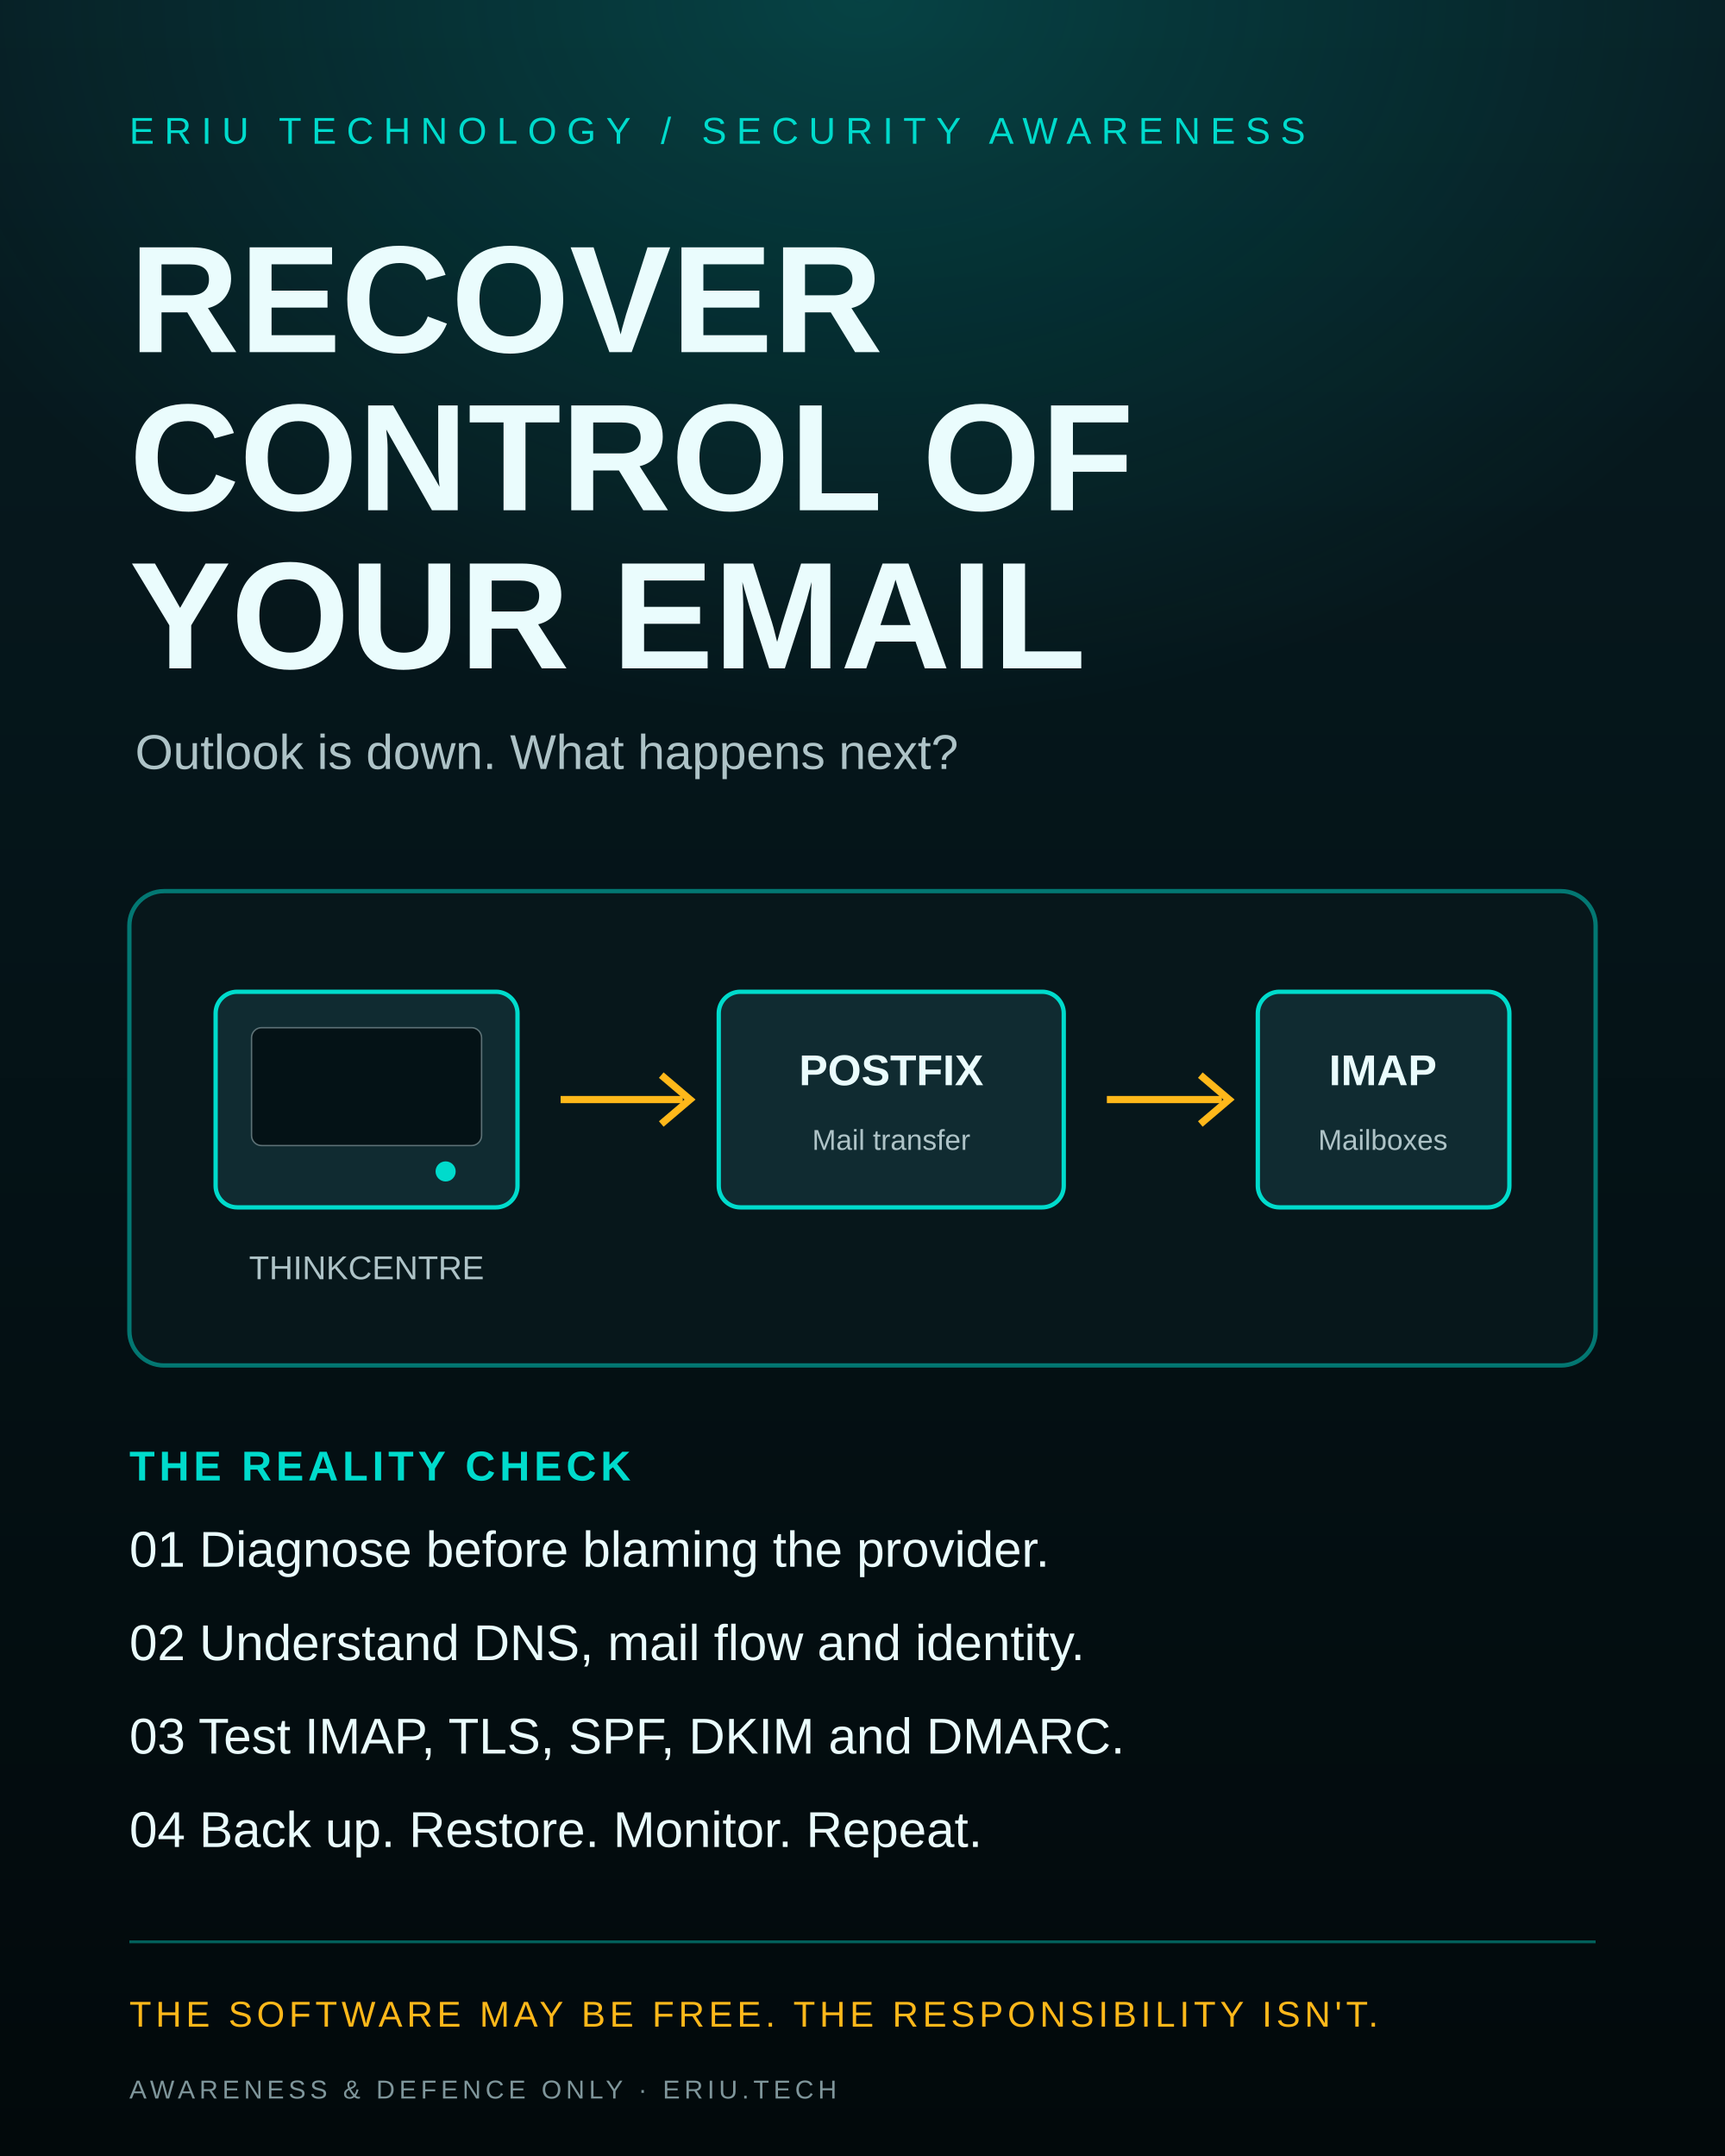
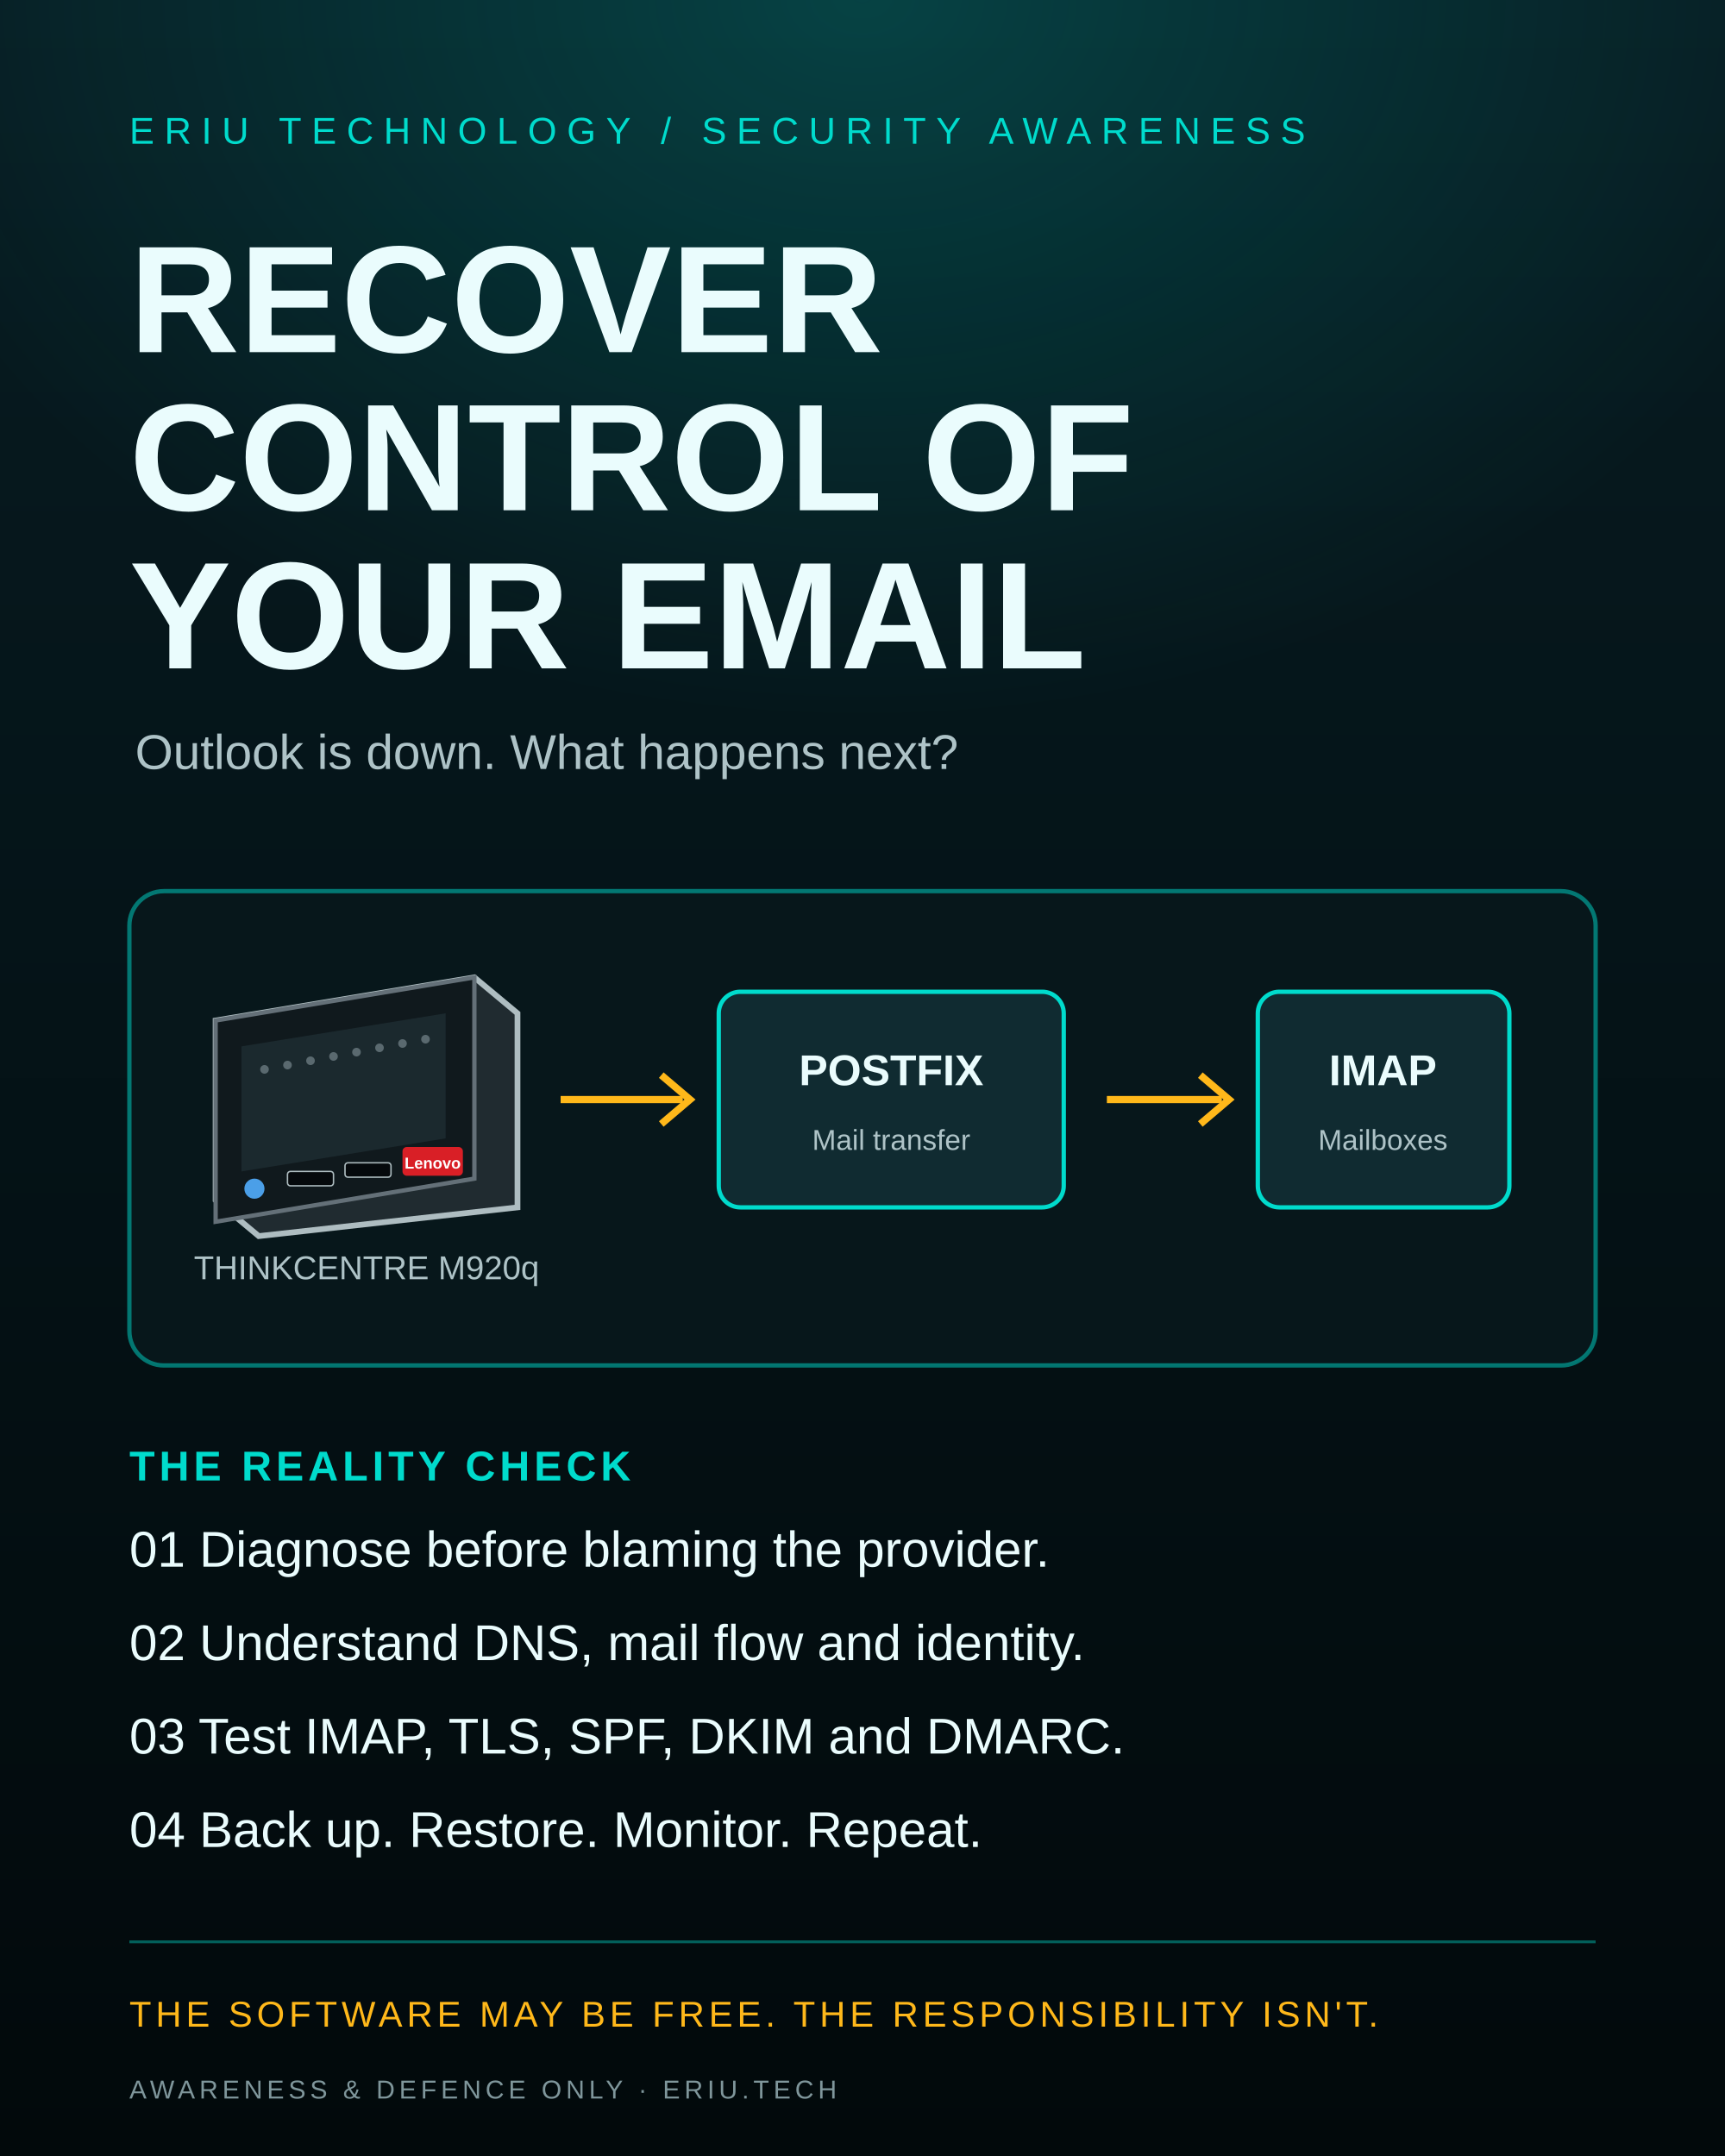
<svg xmlns="http://www.w3.org/2000/svg" viewBox="0 0 1200 1500" role="img" aria-labelledby="t d">
  <defs>
    <linearGradient id="bg" x2="0" y2="1">
      <stop stop-color="#071c22" />
      <stop offset="1" stop-color="#02090b" />
    </linearGradient>
    <radialGradient id="glow">
      <stop stop-color="#00dbcc" stop-opacity=".2" />
      <stop offset="1" stop-color="#00dbcc" stop-opacity="0" />
    </radialGradient>
  </defs>
  <rect width="1200" height="1500" fill="url(#bg)" />
  <ellipse cx="600" cy="0" rx="700" ry="500" fill="url(#glow)" />
  <g font-family="Arial,sans-serif">
    <text x="90" y="100" fill="#00dbcc" font-size="26" letter-spacing="7">ERIU TECHNOLOGY / SECURITY AWARENESS</text>
    <text x="90" y="245" fill="#eafcfd" font-size="106" font-weight="900">RECOVER</text>
    <text x="90" y="355" fill="#eafcfd" font-size="106" font-weight="900">CONTROL OF</text>
    <text x="90" y="465" fill="#eafcfd" font-size="106" font-weight="900">YOUR EMAIL</text>
    <text x="94" y="535" fill="#aec3c7" font-size="34">Outlook is down. What happens next?</text>
    <rect x="90" y="620" width="1020" height="330" rx="24" fill="#07171b" stroke="#00dbcc" stroke-opacity=".5" stroke-width="3" />
-     <rect x="150" y="690" width="210" height="150" rx="15" fill="#102b31" stroke="#00dbcc" stroke-width="3" />
-     <rect x="175" y="715" width="160" height="82" rx="7" fill="#041216" stroke="#aec3c7" stroke-opacity=".5" />
-     <circle cx="310" cy="815" r="7" fill="#00dbcc" />
-     <text x="255" y="890" fill="#aec3c7" font-size="23" text-anchor="middle">THINKCENTRE</text>
+     <path d="M150 710L330 680L360 705L360 840L180 860L150 835Z" fill="#202b30" stroke="#aebdc1" stroke-width="4" />
+     <path d="M150 710L330 680L330 820L150 850Z" fill="#10191d" stroke="#647078" stroke-width="3" />
+     <path d="M168 728L310 705L310 792L168 815Z" fill="#1b292e" />
+     <g fill="#7c8c92" opacity=".65">
+       <circle cx="184" cy="744" r="3" />
+       <circle cx="200" cy="741" r="3" />
+       <circle cx="216" cy="738" r="3" />
+       <circle cx="232" cy="735" r="3" />
+       <circle cx="248" cy="732" r="3" />
+       <circle cx="264" cy="729" r="3" />
+       <circle cx="280" cy="726" r="3" />
+       <circle cx="296" cy="723" r="3" />
+     </g>
+     <circle cx="177" cy="827" r="7" fill="#4b9fe8" />
+     <rect x="200" y="815" width="32" height="10" rx="2" fill="#05090c" stroke="#aebdc1" />
+     <rect x="240" y="809" width="32" height="10" rx="2" fill="#05090c" stroke="#aebdc1" />
+     <rect x="280" y="798" width="42" height="20" rx="3" fill="#d91f26" />
+     <text x="301" y="813" fill="#fff" font-size="11" font-weight="bold" text-anchor="middle">Lenovo</text>
+     <text x="255" y="890" fill="#aec3c7" font-size="23" text-anchor="middle">THINKCENTRE M920q</text>
    <path d="M390 765H475" stroke="#ffb81a" stroke-width="5" />
    <path d="M460 748L480 765L460 782" fill="none" stroke="#ffb81a" stroke-width="5" />
    <rect x="500" y="690" width="240" height="150" rx="15" fill="#102b31" stroke="#00dbcc" stroke-width="3" />
    <text x="620" y="755" fill="#eafcfd" font-size="30" text-anchor="middle" font-weight="bold">POSTFIX</text>
    <text x="620" y="800" fill="#aec3c7" font-size="20" text-anchor="middle">Mail transfer</text>
    <path d="M770 765H850" stroke="#ffb81a" stroke-width="5" />
    <path d="M835 748L855 765L835 782" fill="none" stroke="#ffb81a" stroke-width="5" />
    <rect x="875" y="690" width="175" height="150" rx="15" fill="#102b31" stroke="#00dbcc" stroke-width="3" />
    <text x="962" y="755" fill="#eafcfd" font-size="30" text-anchor="middle" font-weight="bold">IMAP</text>
    <text x="962" y="800" fill="#aec3c7" font-size="20" text-anchor="middle">Mailboxes</text>
    <text x="90" y="1030" fill="#00dbcc" font-size="29" font-weight="bold" letter-spacing="3">THE REALITY CHECK</text>
    <text x="90" y="1090" fill="#eafcfd" font-size="35">01  Diagnose before blaming the provider.</text>
    <text x="90" y="1155" fill="#eafcfd" font-size="35">02  Understand DNS, mail flow and identity.</text>
    <text x="90" y="1220" fill="#eafcfd" font-size="35">03  Test IMAP, TLS, SPF, DKIM and DMARC.</text>
    <text x="90" y="1285" fill="#eafcfd" font-size="35">04  Back up. Restore. Monitor. Repeat.</text>
    <rect x="90" y="1350" width="1020" height="2" fill="#00dbcc" opacity=".4" />
    <text x="90" y="1410" fill="#ffb81a" font-size="25" letter-spacing="3">THE SOFTWARE MAY BE FREE. THE RESPONSIBILITY ISN'T.</text>
    <text x="90" y="1460" fill="#7f969b" font-size="18" letter-spacing="3">AWARENESS &amp; DEFENCE ONLY · ERIU.TECH</text>
  </g>
</svg>
